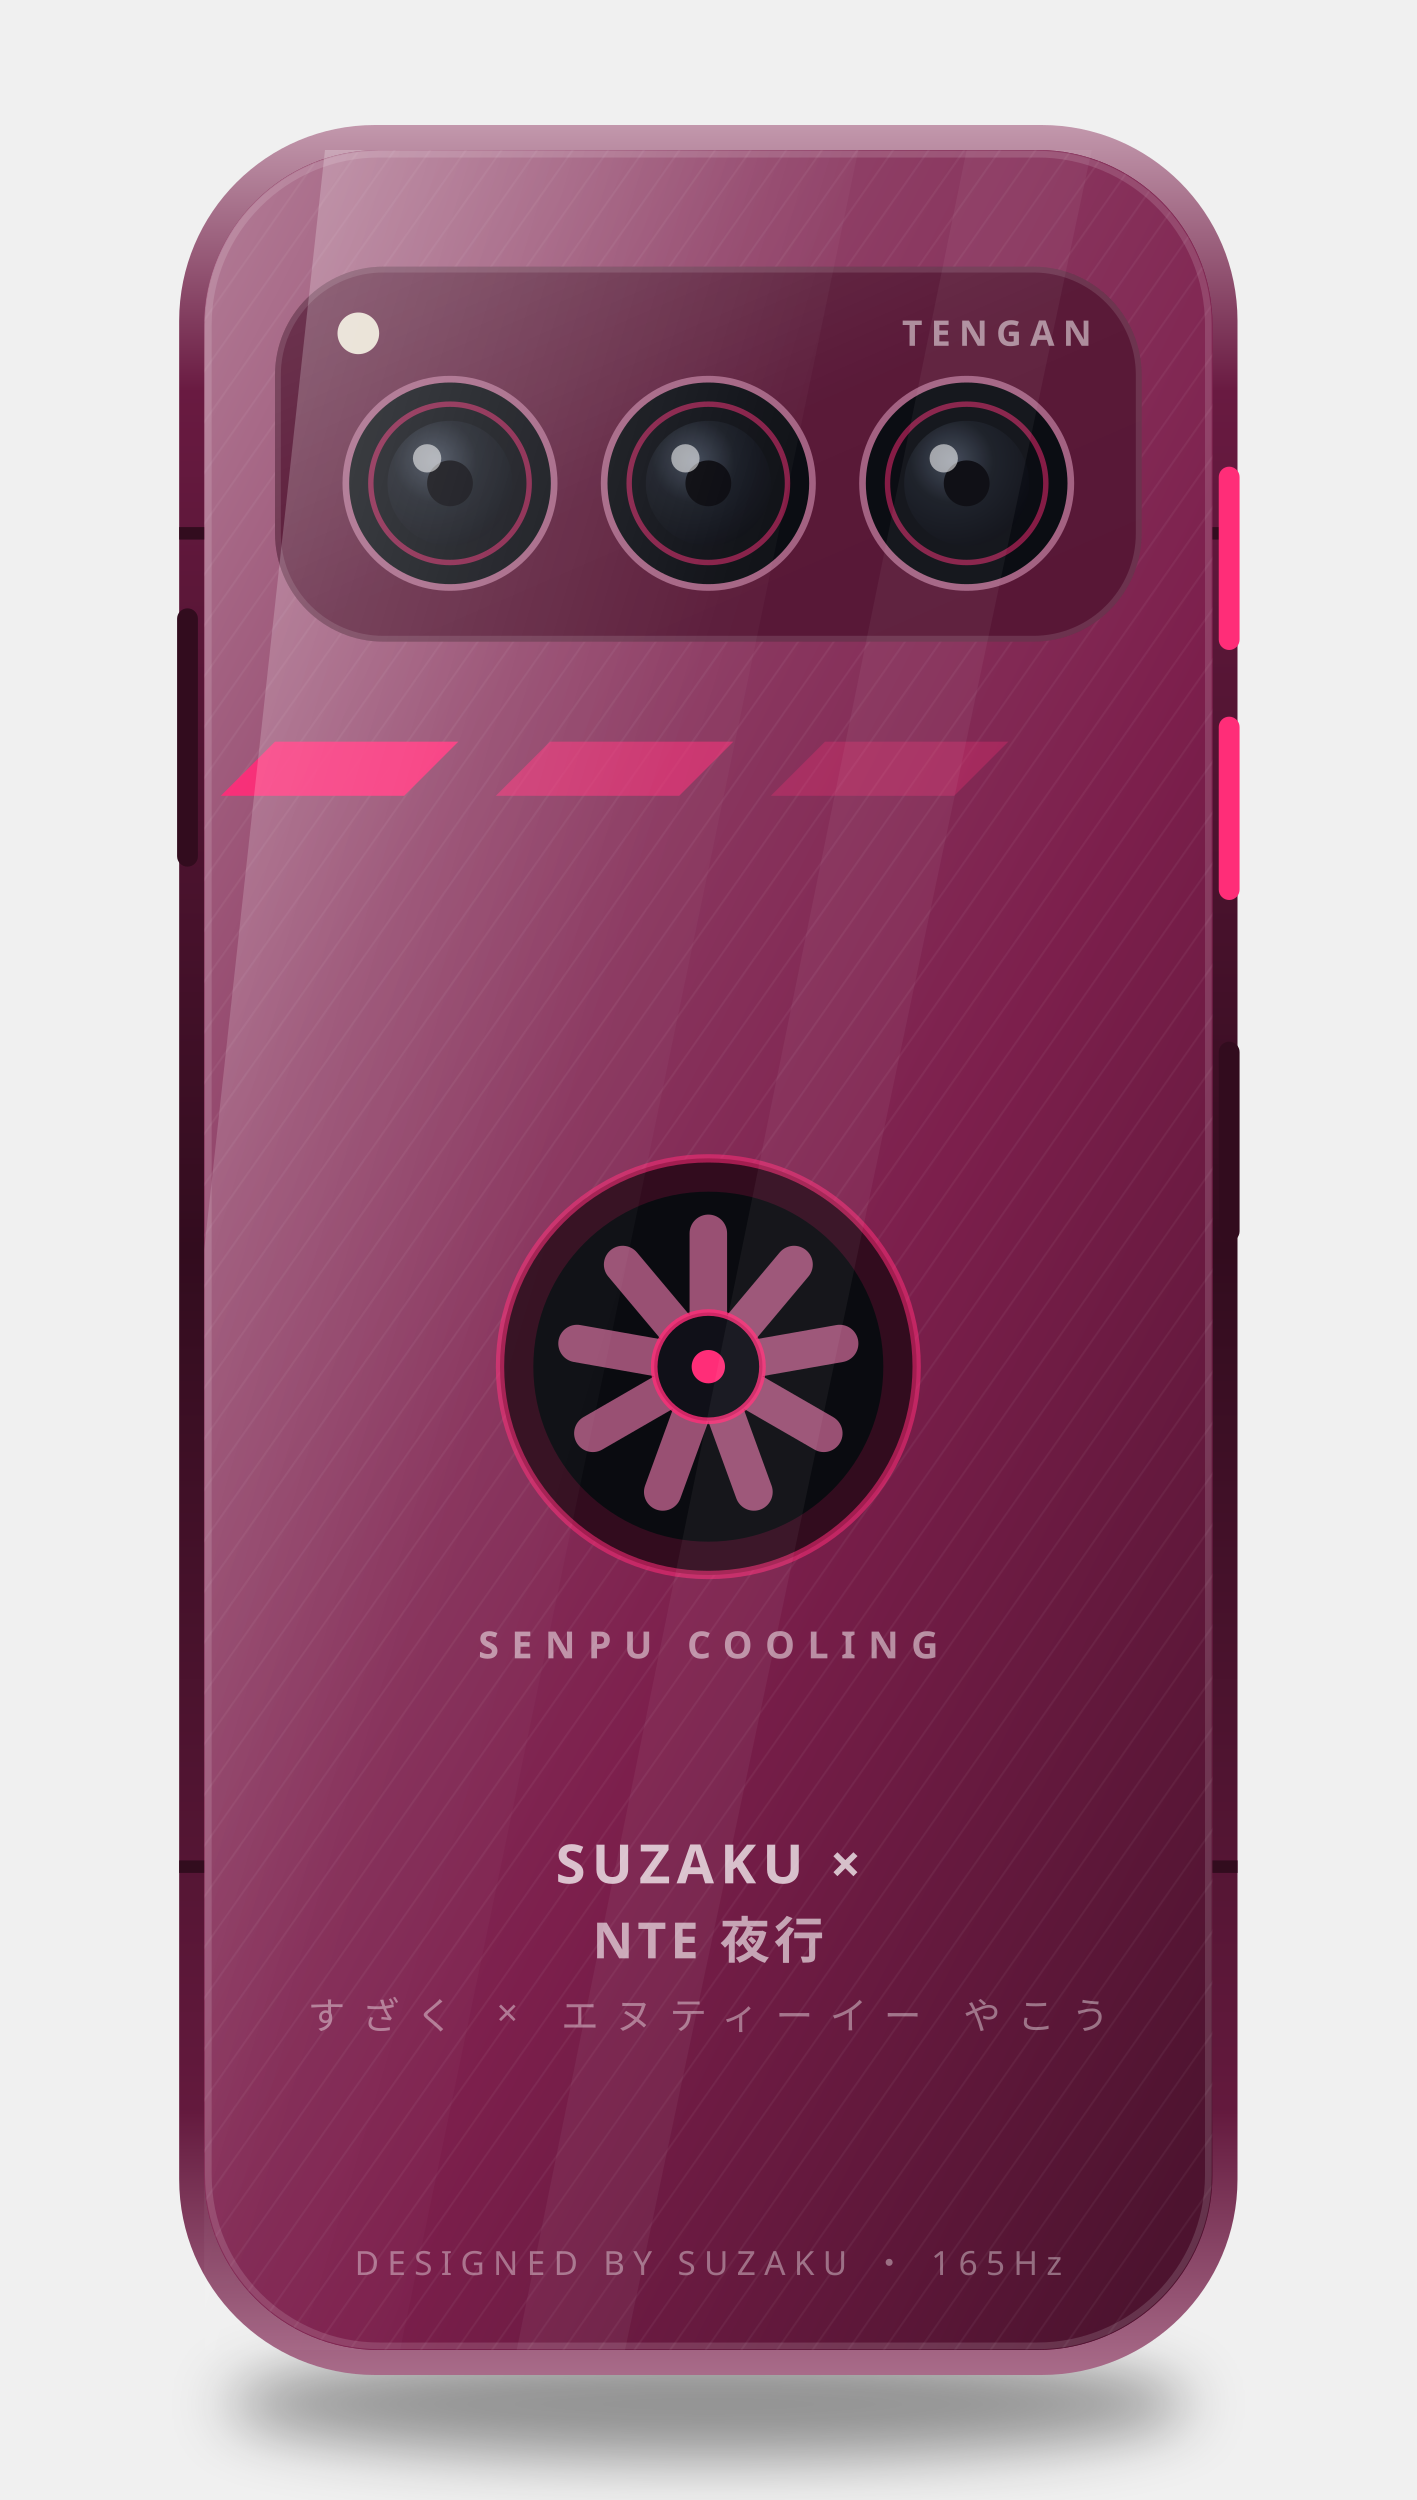
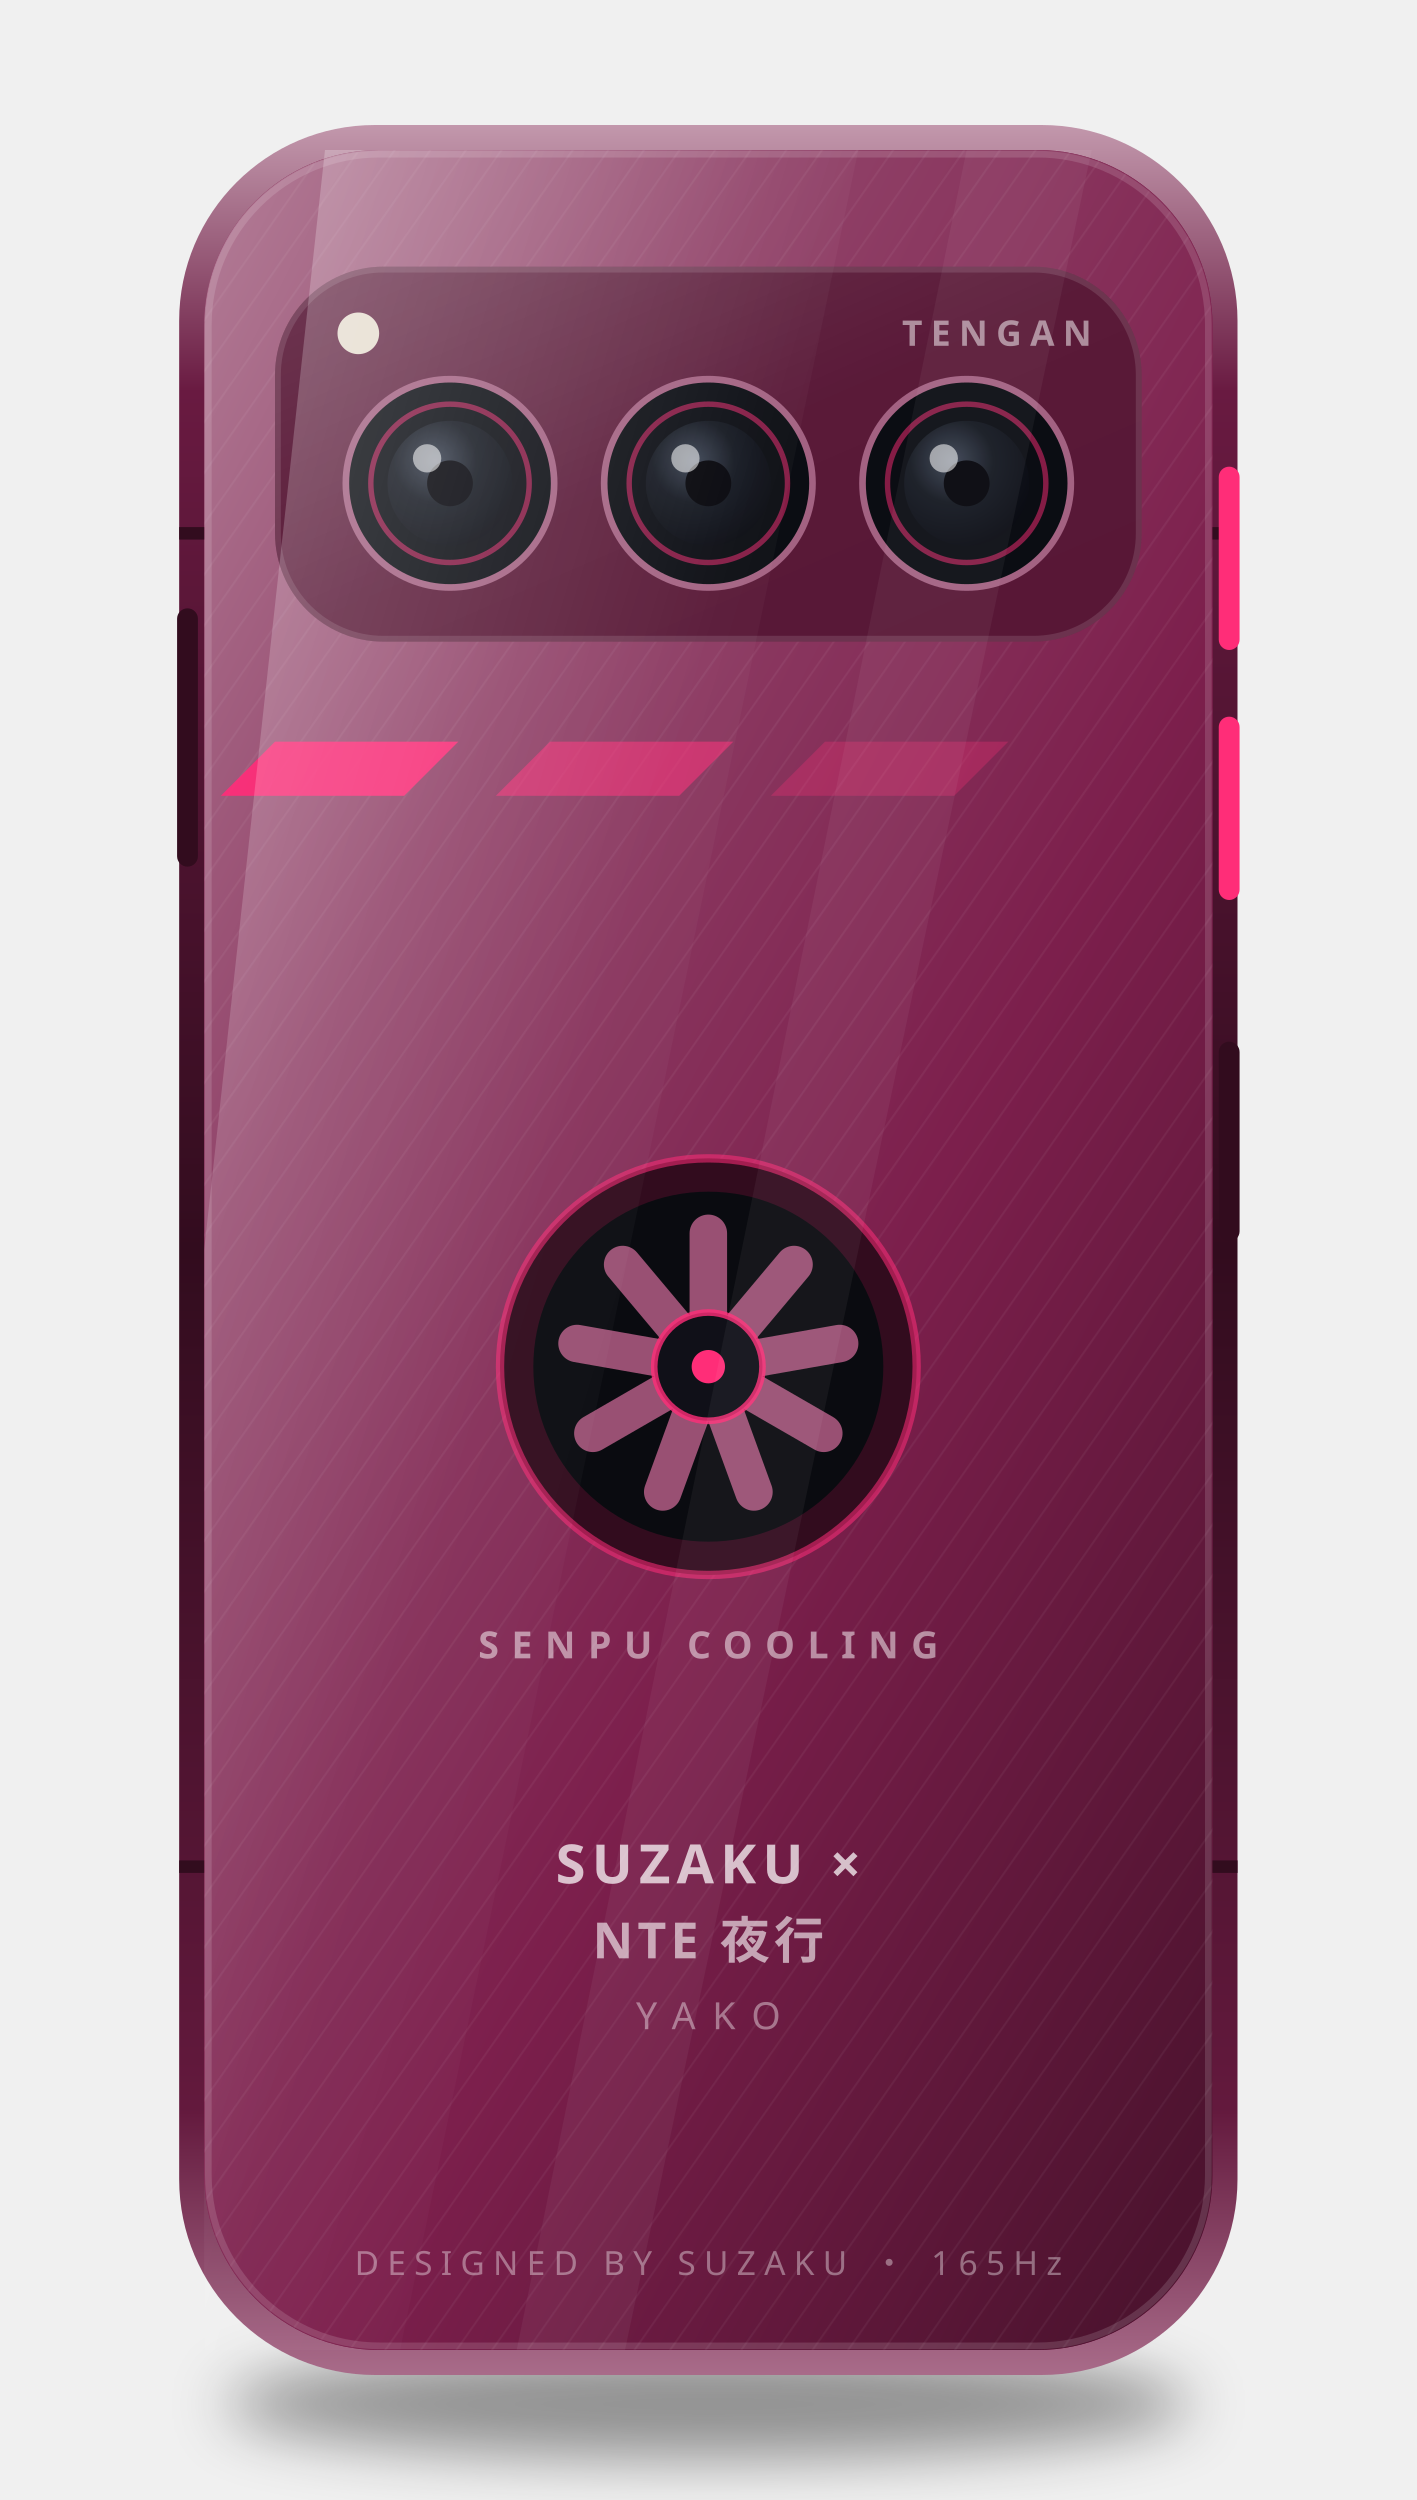
<svg xmlns="http://www.w3.org/2000/svg" viewBox="0 0 340 600" role="img" aria-label="SUZAKU × NTE 夜行">
  <defs>
    <linearGradient id="bodyyako1" x1="0" y1="0" x2="0.9" y2="1">
      <stop offset="0" stop-color="#b37d97" />
      <stop offset="0.28" stop-color="#914369" />
      <stop offset="0.62" stop-color="#7c1f4c" />
      <stop offset="1" stop-color="#4d132f" />
    </linearGradient>
    <linearGradient id="frameyako1" x1="0" y1="0" x2="0" y2="1">
      <stop offset="0" stop-color="#c49aae" />
      <stop offset="0.12" stop-color="#691a41" />
      <stop offset="0.5" stop-color="#320c1e" />
      <stop offset="0.88" stop-color="#63193d" />
      <stop offset="1" stop-color="#aa6d8b" />
    </linearGradient>
    <radialGradient id="lensyako1" cx="0.38" cy="0.32" r="0.95">
      <stop offset="0" stop-color="#3c4454" />
      <stop offset="0.35" stop-color="#141821" />
      <stop offset="1" stop-color="#04040a" />
    </radialGradient>
    <linearGradient id="sheenyako1" x1="0" y1="0" x2="1" y2="1">
      <stop offset="0" stop-color="#ffffff" stop-opacity="0.28" />
      <stop offset="0.5" stop-color="#ffffff" stop-opacity="0.03" />
      <stop offset="1" stop-color="#ffffff" stop-opacity="0" />
    </linearGradient>
    <pattern id="texyako1" width="7" height="7" patternUnits="userSpaceOnUse" patternTransform="rotate(35)">
      <path d="M0 0 V7" stroke="#ffffff" stroke-opacity="0.045" stroke-width="1" />
    </pattern>
    <filter id="softyako1" x="-40%" y="-40%" width="180%" height="180%">
      <feGaussianBlur stdDeviation="7" />
    </filter>
  </defs>
  <ellipse cx="170" cy="577" rx="116" ry="13" fill="#000000" opacity="0.4" filter="url(#softyako1)" />
  <rect x="43" y="30" width="254" height="540" rx="47" fill="url(#frameyako1)" />
  <rect x="49" y="36" width="242" height="528" rx="42" fill="#7c1f4c" />
  <rect x="49" y="36" width="242" height="528" rx="42" fill="url(#bodyyako1)" />
  <rect x="49" y="36" width="242" height="528" rx="42" fill="url(#texyako1)" />
  <rect x="50" y="37" width="240" height="526" rx="41" fill="none" stroke="#ffffff" stroke-opacity="0.14" stroke-width="1.6" />
  <path d="M43 128 h6 M43 448 h6 M291 128 h6 M291 448 h6" stroke="#320c1e" stroke-width="3" />
  <rect x="66" y="64" width="208" height="90" rx="26" fill="#571635" />
  <rect x="66" y="64" width="208" height="90" rx="26" fill="url(#sheenyako1)" opacity="0.5" />
  <rect x="66.7" y="64.7" width="206.6" height="88.6" rx="25.3" fill="none" stroke="#ffffff" stroke-opacity="0.12" stroke-width="1.4" />
  <circle cx="86" cy="80" r="5" fill="#f4efdf" opacity="0.9" />
  <text x="262" y="83" font-family="'Noto Sans JP',sans-serif" font-size="8.5" font-weight="700" fill="#ffffff" opacity="0.5" text-anchor="end" letter-spacing="2">TENGAN</text>
  <circle cx="108" cy="116" r="25" fill="#0b0d13" stroke="#a36282" stroke-width="1.6" />
  <circle cx="108" cy="116" r="19" fill="none" stroke="#ff2d78" stroke-opacity="0.5" stroke-width="1.3" />
  <circle cx="108" cy="116" r="15" fill="url(#lensyako1)" />
  <circle cx="108" cy="116" r="5.5" fill="#04040a" />
  <circle cx="102.5" cy="110" r="3.4" fill="#ffffff" opacity="0.55" />
  <circle cx="170" cy="116" r="25" fill="#0b0d13" stroke="#a36282" stroke-width="1.6" />
  <circle cx="170" cy="116" r="19" fill="none" stroke="#ff2d78" stroke-opacity="0.5" stroke-width="1.3" />
  <circle cx="170" cy="116" r="15" fill="url(#lensyako1)" />
  <circle cx="170" cy="116" r="5.5" fill="#04040a" />
  <circle cx="164.5" cy="110" r="3.4" fill="#ffffff" opacity="0.55" />
  <circle cx="232" cy="116" r="25" fill="#0b0d13" stroke="#a36282" stroke-width="1.6" />
  <circle cx="232" cy="116" r="19" fill="none" stroke="#ff2d78" stroke-opacity="0.5" stroke-width="1.3" />
  <circle cx="232" cy="116" r="15" fill="url(#lensyako1)" />
  <circle cx="232" cy="116" r="5.5" fill="#04040a" />
  <circle cx="226.5" cy="110" r="3.4" fill="#ffffff" opacity="0.55" />
  <path d="M66 178 h44 l-13 13 h-44 z" fill="#ff2d78" opacity="0.92" />
  <path d="M132 178 h44 l-13 13 h-44 z" fill="#ff2d78" opacity="0.55" />
  <path d="M198 178 h44 l-13 13 h-44 z" fill="#ff2d78" opacity="0.28" />
  <circle cx="170" cy="328" r="50" fill="#320c1e" />
  <circle cx="170" cy="328" r="50" fill="none" stroke="#ff2d78" stroke-opacity="0.55" stroke-width="2" />
  <circle cx="170" cy="328" r="42" fill="#0a0b10" />
  <path d="M170 328 L170 296" stroke="#995073" stroke-width="9" stroke-linecap="round" transform="rotate(0 170 328)" />
  <path d="M170 328 L170 296" stroke="#995073" stroke-width="9" stroke-linecap="round" transform="rotate(40 170 328)" />
  <path d="M170 328 L170 296" stroke="#995073" stroke-width="9" stroke-linecap="round" transform="rotate(80 170 328)" />
  <path d="M170 328 L170 296" stroke="#995073" stroke-width="9" stroke-linecap="round" transform="rotate(120 170 328)" />
  <path d="M170 328 L170 296" stroke="#995073" stroke-width="9" stroke-linecap="round" transform="rotate(160 170 328)" />
  <path d="M170 328 L170 296" stroke="#995073" stroke-width="9" stroke-linecap="round" transform="rotate(200 170 328)" />
  <path d="M170 328 L170 296" stroke="#995073" stroke-width="9" stroke-linecap="round" transform="rotate(240 170 328)" />
  <path d="M170 328 L170 296" stroke="#995073" stroke-width="9" stroke-linecap="round" transform="rotate(280 170 328)" />
  <path d="M170 328 L170 296" stroke="#995073" stroke-width="9" stroke-linecap="round" transform="rotate(320 170 328)" />
  <circle cx="170" cy="328" r="13" fill="#101018" stroke="#ff2d78" stroke-opacity="0.8" stroke-width="1.6" />
  <circle cx="170" cy="328" r="4" fill="#ff2d78" />
  <text x="170" y="398" font-family="'Noto Sans JP',sans-serif" font-size="9" font-weight="700" fill="#ffffff" opacity="0.5" text-anchor="middle" letter-spacing="3">SENPU COOLING</text>
  <text x="170" y="452" font-family="'Noto Sans JP',sans-serif" font-size="13" font-weight="800" fill="#ffffff" opacity="0.72" text-anchor="middle" letter-spacing="1.5">SUZAKU ×</text>
  <text x="170" y="470" font-family="'Noto Sans JP',sans-serif" font-size="12" font-weight="700" fill="#ffffff" opacity="0.6" text-anchor="middle" letter-spacing="1">NTE 夜行</text>
-   <text x="170" y="487" font-family="'Noto Sans JP',sans-serif" font-size="9" fill="#ffffff" opacity="0.4" text-anchor="middle" letter-spacing="4">すざく × エヌティーイー やこう</text>
+   <text x="170" y="487" font-family="'Noto Sans JP',sans-serif" font-size="9" fill="#ffffff" opacity="0.4" text-anchor="middle" letter-spacing="4">YAKO</text>
  <text x="170" y="546" font-family="'Noto Sans JP',sans-serif" font-size="8" fill="#ffffff" opacity="0.38" text-anchor="middle" letter-spacing="2">DESIGNED BY SUZAKU ・ 165Hz</text>
  <path d="M78 36 L206 36 L96 564 L49 564 L49 300 Z" fill="url(#sheenyako1)" />
  <path d="M232 36 L262 36 L150 564 L124 564 Z" fill="#ffffff" opacity="0.05" />
  <rect x="292.5" y="112" width="5" height="44" rx="2.5" fill="#ff2d78" />
  <rect x="292.5" y="172" width="5" height="44" rx="2.5" fill="#ff2d78" />
  <rect x="292.5" y="250" width="5" height="48" rx="2.5" fill="#320c1e" />
  <rect x="42.5" y="146" width="5" height="62" rx="2.5" fill="#320c1e" />
</svg>
